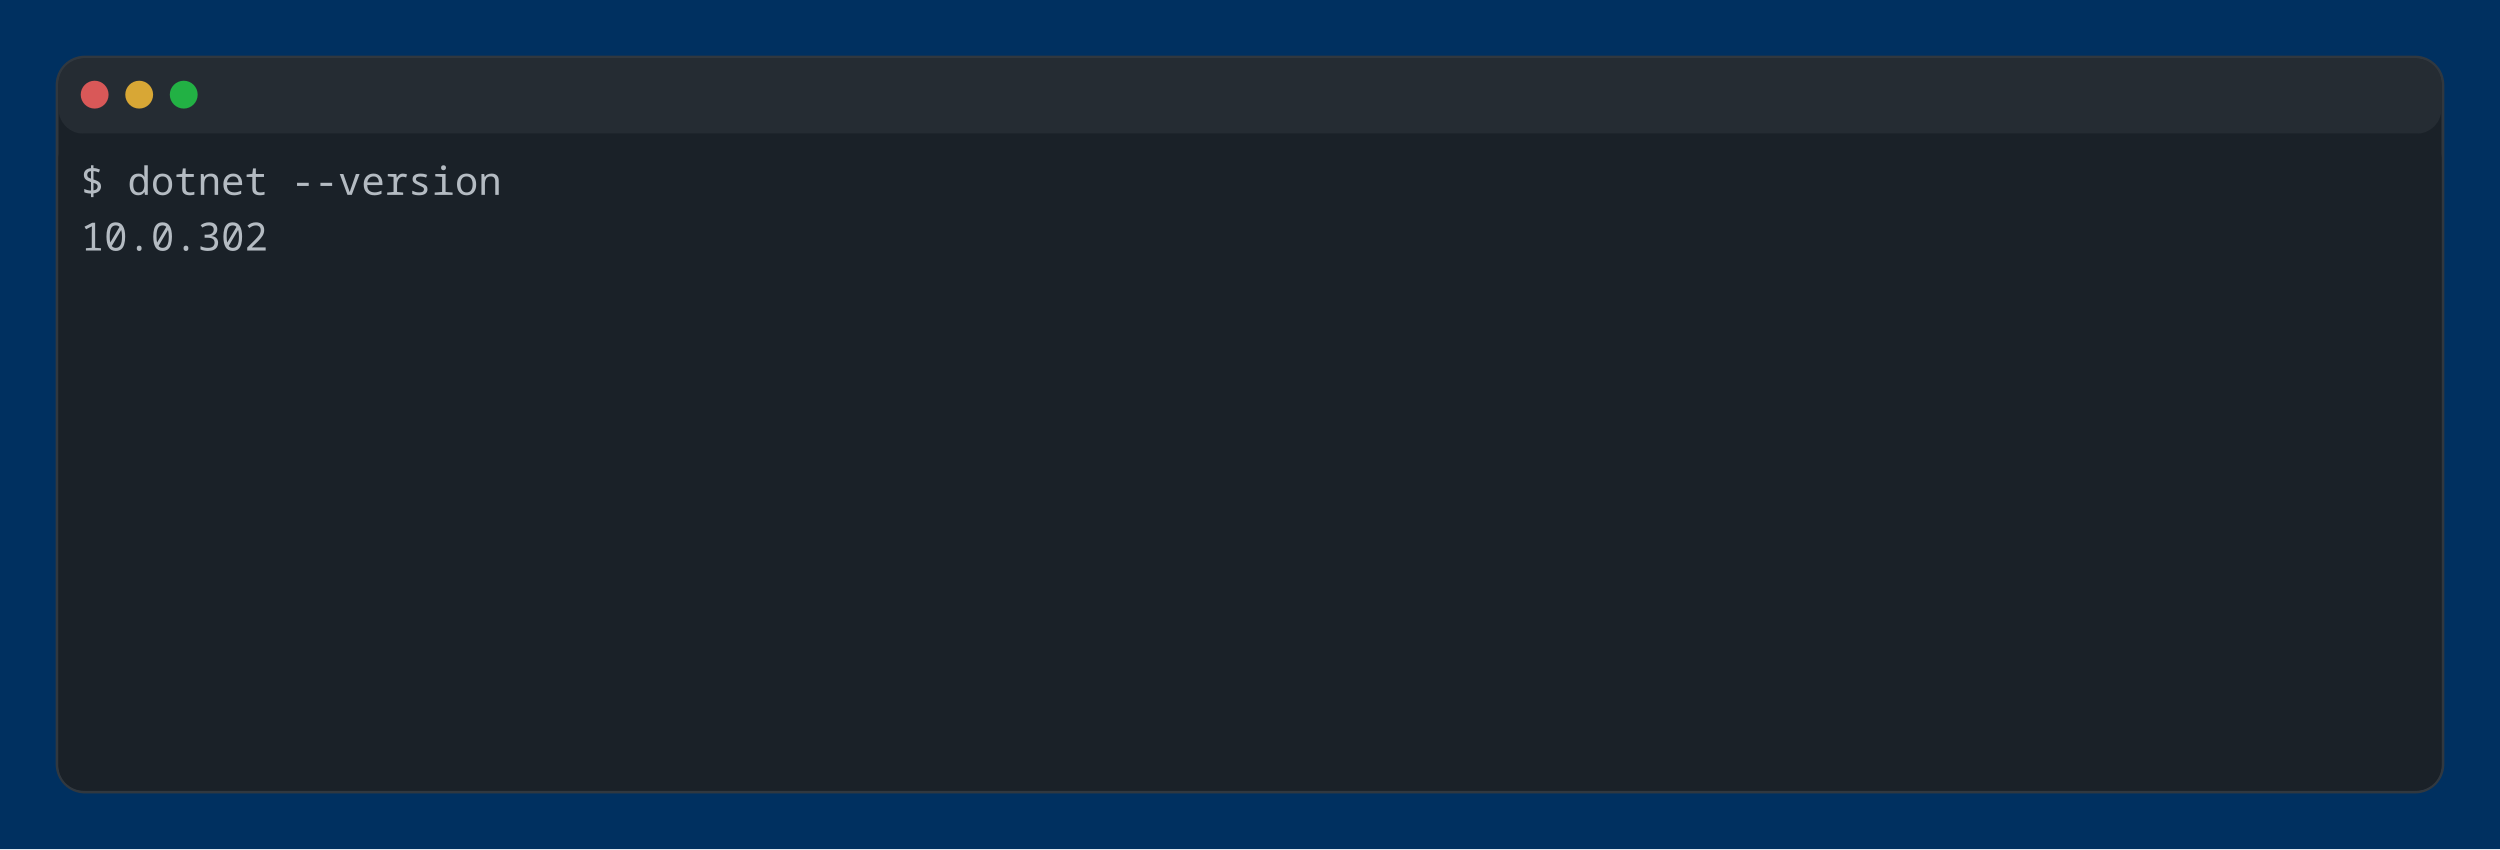
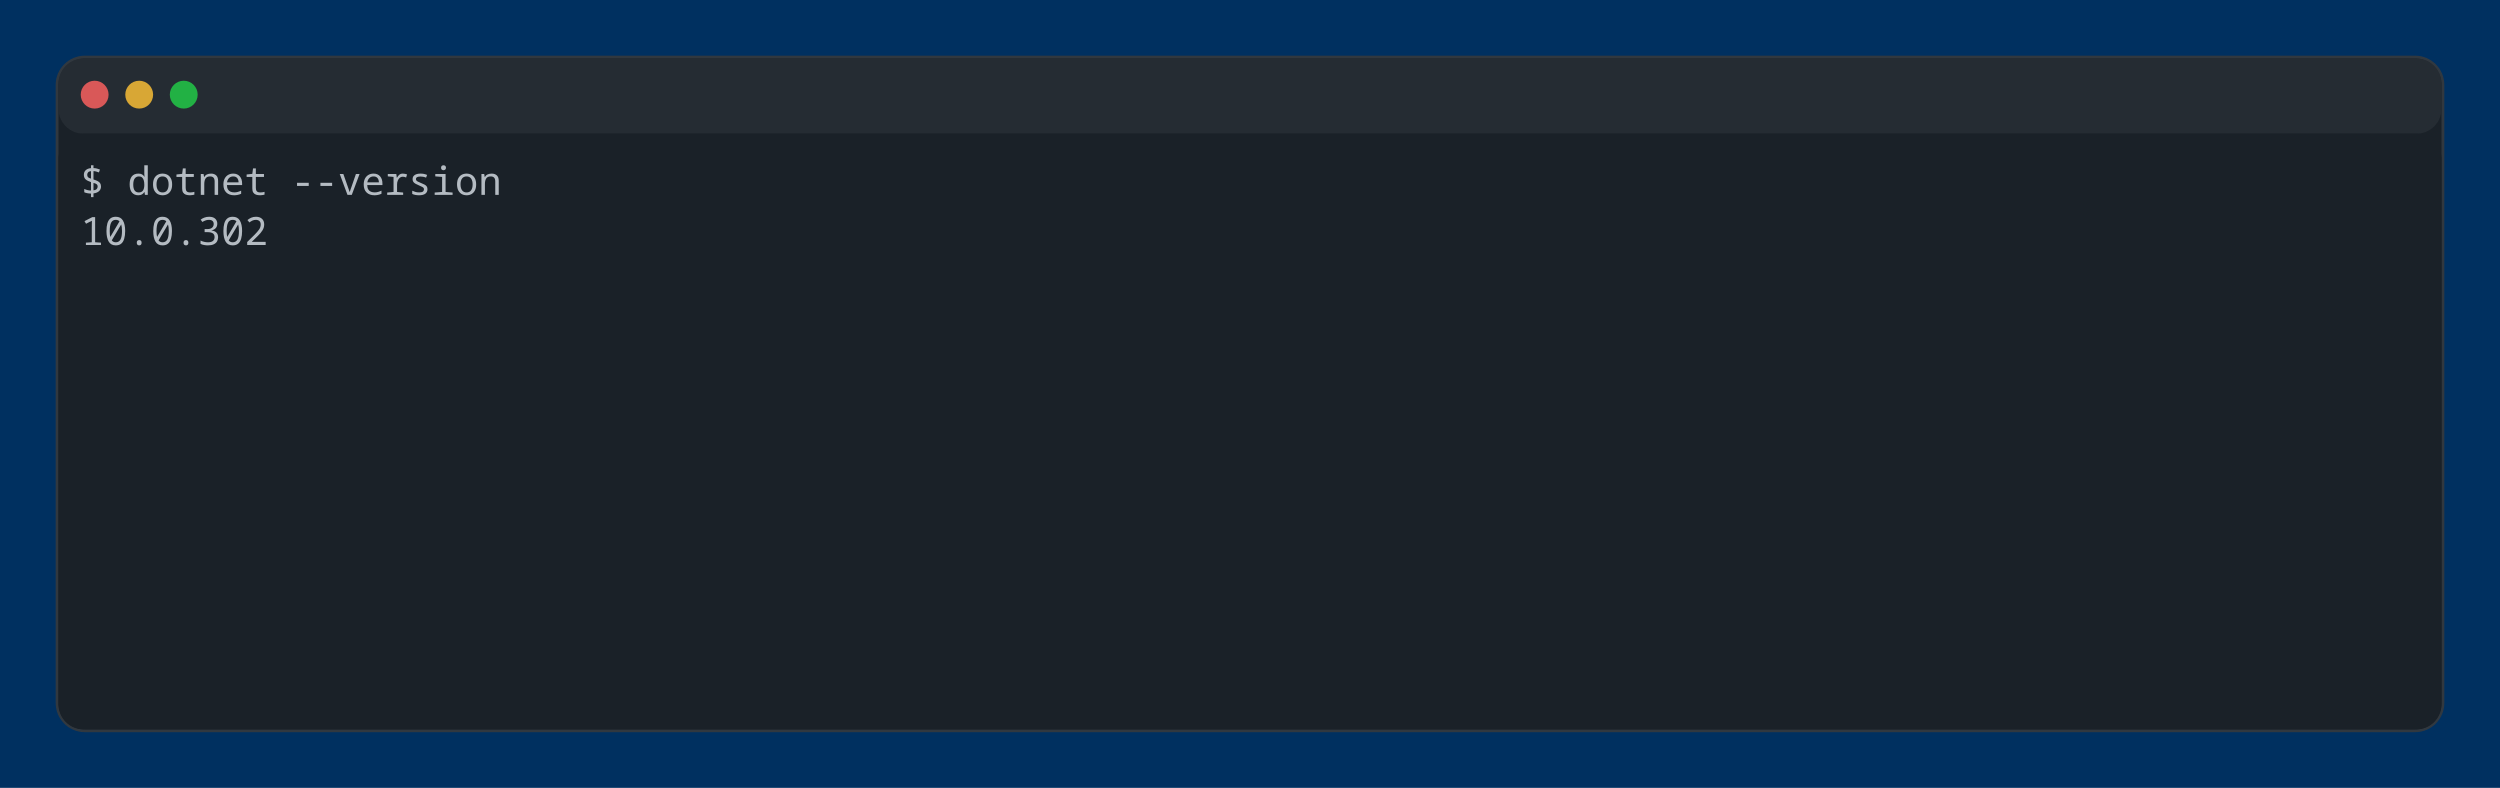
- <svg xmlns="http://www.w3.org/2000/svg" width="898" height="305" viewBox="0 0 898 305" role="img" aria-label="console2svg output">
+ <svg xmlns="http://www.w3.org/2000/svg" width="898" height="283" viewBox="0 0 898 283" role="img" aria-label="console2svg output">
  <style>
.crt {
  font-family: ui-monospace,"JetBrains Mono","Cascadia Mono","Segoe UI Mono","Noto Sans Mono","SFMono-Regular",Menlo,Consolas,monospace;
  font-size: 14px;
}
text {
  dominant-baseline: alphabetic;
}
.bg {
  shape-rendering: crispEdges;
}
</style>
-   <rect width="898" height="305" fill="#003060" />
+   <rect width="898" height="283" fill="#003060" />
  <g opacity="0.85">
-     <rect x="20.5" y="20.5" rx="10" ry="10" width="857" height="264" fill="#1f1f1f" stroke="#3a3a3a" />
+     <rect x="20.5" y="20.5" rx="10" ry="10" width="857" height="242" fill="#1f1f1f" stroke="#3a3a3a" />
    <rect x="21" y="21" rx="9" ry="9" width="856" height="27" fill="#2c2c2c" />
    <circle cx="34" cy="34" r="5" fill="#ff5f57" />
    <circle cx="50" cy="34" r="5" fill="#febc2e" />
    <circle cx="66" cy="34" r="5" fill="#28c840" />
-     <rect x="21" y="48" width="856" height="236" rx="9" ry="9" fill="#1e1e1e" />
-     <rect x="29" y="56" width="840" height="20" fill="#1e1e1e" />
+     <rect x="21" y="48" width="856" height="214" rx="9" ry="9" fill="#1e1e1e" />
+     <rect x="29" y="56" width="840" height="18" fill="#1e1e1e" />
    <text class="crt" x="29" y="70" fill="#d4d4d4">$ dotnet --version</text>
-     <g transform="translate(29 76)">
-       <rect width="840" height="200" fill="#1e1e1e" />
+     <g transform="translate(29 74)">
+       <rect width="840" height="180" fill="#1e1e1e" />
      <text class="crt" x="0" y="14" fill="#d4d4d4" textLength="67.2" lengthAdjust="spacing">10.0.302</text>
    </g>
  </g>
</svg>
